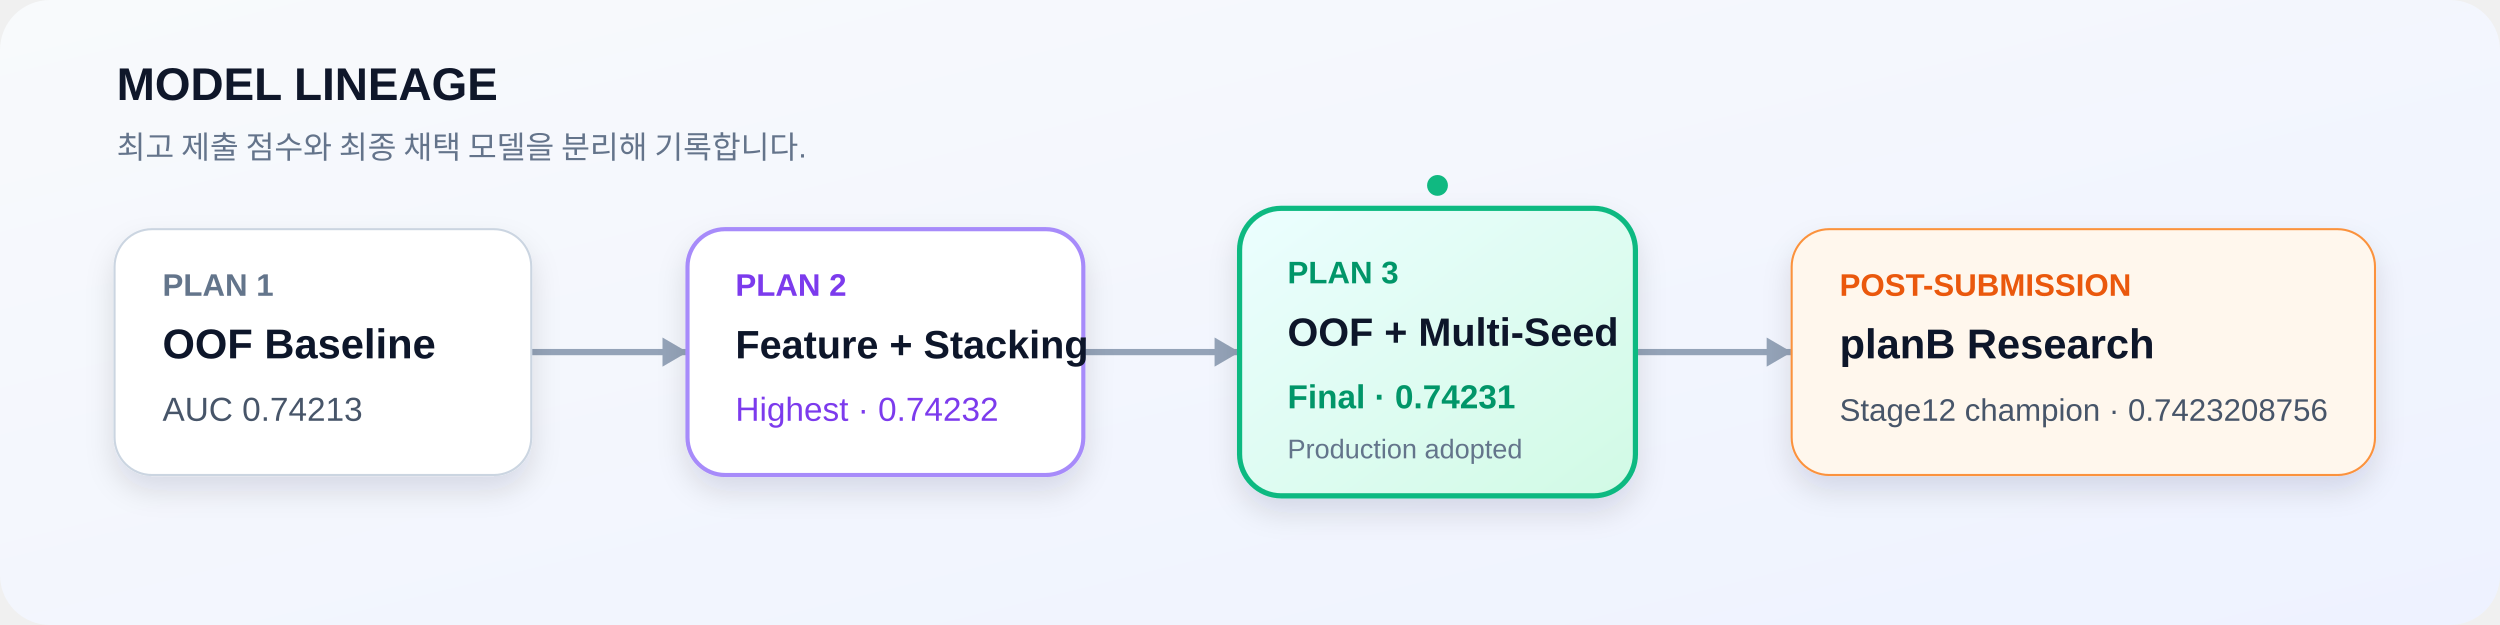
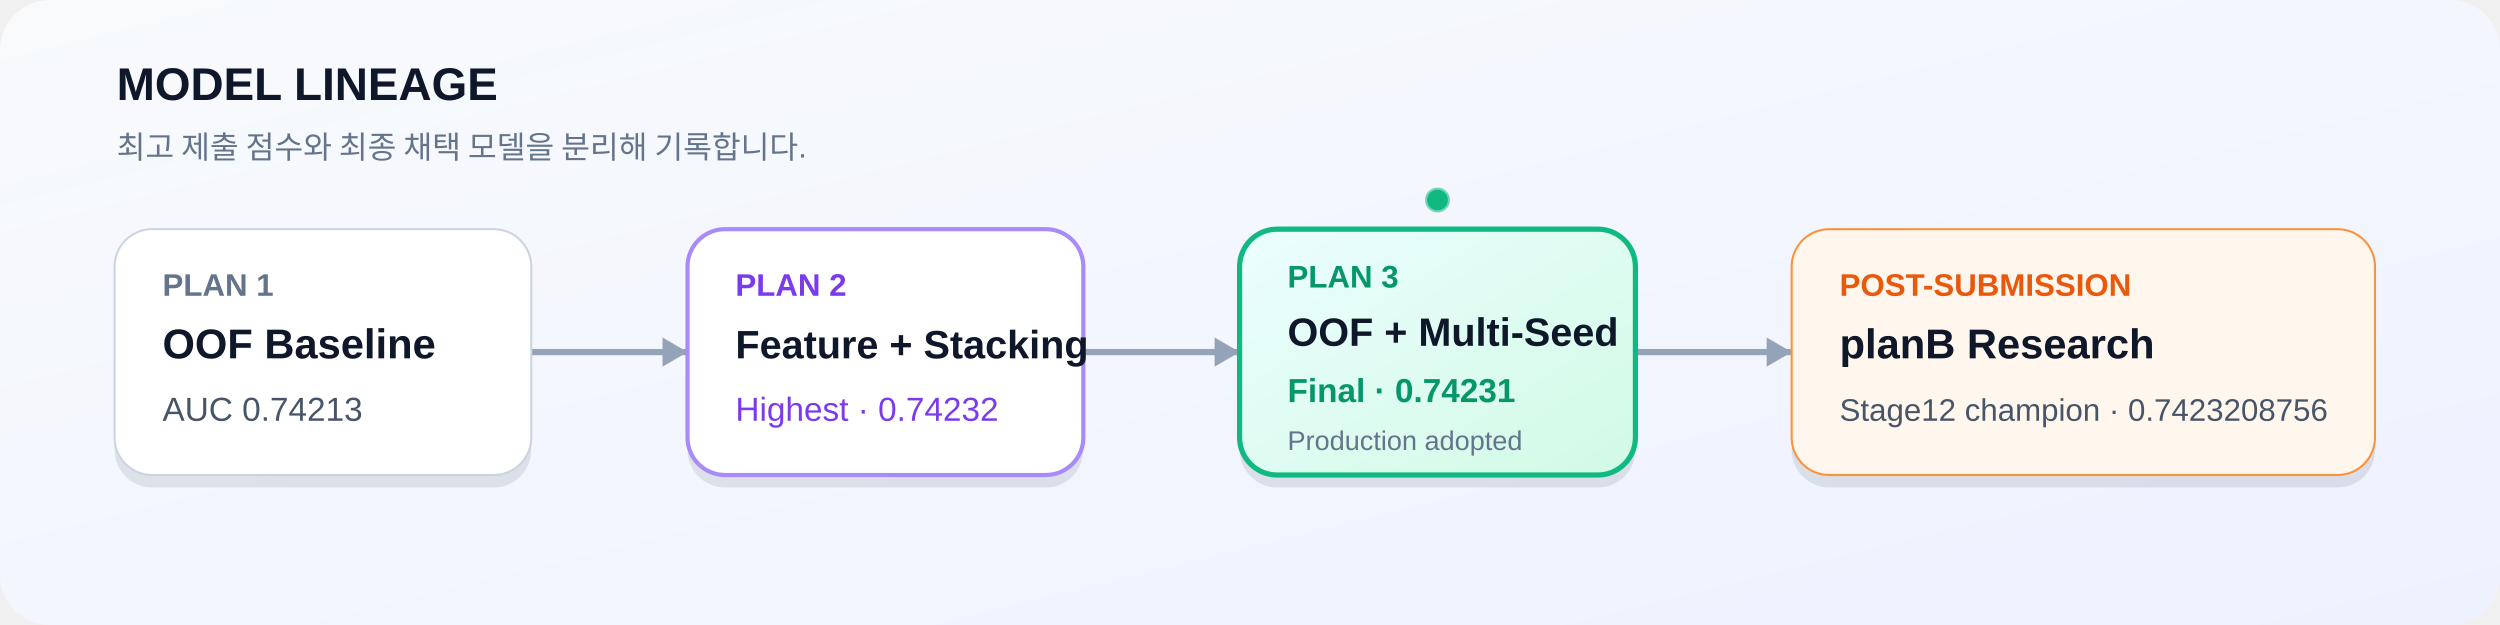
- <svg xmlns="http://www.w3.org/2000/svg" width="1200" height="300" viewBox="0 0 1200 300" role="img" aria-labelledby="title desc">
+ <svg xmlns="http://www.w3.org/2000/svg" width="1200" height="300" viewBox="0 0 1200 300" preserveAspectRatio="xMidYMid meet" role="img" aria-labelledby="title desc">
  <defs>
    <linearGradient id="bg" x1="0" y1="0" x2="1" y2="1">
-       <stop stop-color="#f8fafc" />
+       <stop offset="0" stop-color="#f8fafc" />
      <stop offset="1" stop-color="#eef2ff" />
    </linearGradient>
    <linearGradient id="final" x1="0" y1="0" x2="1" y2="1">
-       <stop stop-color="#ecfeff" />
+       <stop offset="0" stop-color="#ecfeff" />
      <stop offset="1" stop-color="#d1fae5" />
    </linearGradient>
-     <filter id="shadow" x="-20%" y="-30%" width="140%" height="170%">
-       <feDropShadow dx="0" dy="7" stdDeviation="7" flood-color="#0f172a" flood-opacity="0.12" />
-     </filter>
  </defs>
  <rect width="1200" height="300" rx="24" fill="url(#bg)" />
  <text x="56" y="48" font-family="Arial, sans-serif" font-size="22" font-weight="800" fill="#0f172a">MODEL LINEAGE</text>
  <text x="56" y="76" font-family="Arial, sans-serif" font-size="15" fill="#64748b">최고 제출 점수와 최종 채택 모델을 분리해 기록합니다.</text>
-   <g stroke="#94a3b8" stroke-width="3" fill="none">
+   <g stroke="#94a3b8" stroke-width="3" fill="none" vector-effect="non-scaling-stroke">
    <path d="M255 169 H330" />
    <path d="M520 169 H595" />
    <path d="M785 169 H860" />
  </g>
  <g fill="#94a3b8">
    <path d="M330 169 l-12 -7 v14z" />
    <path d="M595 169 l-12 -7 v14z" />
    <path d="M860 169 l-12 -7 v14z" />
  </g>
-   <g filter="url(#shadow)" font-family="Arial, sans-serif">
-     <rect x="55" y="110" width="200" height="118" rx="18" fill="#ffffff" stroke="#cbd5e1" />
+   <g font-family="Arial, sans-serif">
+     <g fill="#0f172a" opacity="0.10">
+       <rect x="55" y="116" width="200" height="118" rx="18" />
+       <rect x="330" y="116" width="190" height="118" rx="18" />
+       <rect x="595" y="116" width="190" height="118" rx="18" />
+       <rect x="860" y="116" width="280" height="118" rx="18" />
+     </g>
+     <rect x="55" y="110" width="200" height="118" rx="18" fill="#ffffff" stroke="#cbd5e1" vector-effect="non-scaling-stroke" />
    <text x="78" y="142" font-size="15" font-weight="700" fill="#64748b">PLAN 1</text>
    <text x="78" y="172" font-size="20" font-weight="800" fill="#0f172a">OOF Baseline</text>
    <text x="78" y="202" font-size="16" fill="#475569">AUC 0.74213</text>
-     <rect x="330" y="110" width="190" height="118" rx="18" fill="#ffffff" stroke="#a78bfa" stroke-width="2" />
+     <rect x="330" y="110" width="190" height="118" rx="18" fill="#ffffff" stroke="#a78bfa" stroke-width="2" vector-effect="non-scaling-stroke" />
    <text x="353" y="142" font-size="15" font-weight="700" fill="#7c3aed">PLAN 2</text>
    <text x="353" y="172" font-size="19" font-weight="800" fill="#0f172a">Feature + Stacking</text>
    <text x="353" y="202" font-size="16" fill="#7c3aed">Highest · 0.74232</text>
-     <rect x="595" y="100" width="190" height="138" rx="20" fill="url(#final)" stroke="#10b981" stroke-width="2.5" />
-     <text x="618" y="136" font-size="15" font-weight="700" fill="#059669">PLAN 3</text>
+     <rect x="595" y="110" width="190" height="118" rx="18" fill="url(#final)" stroke="#10b981" stroke-width="2.5" vector-effect="non-scaling-stroke" />
+     <text x="618" y="138" font-size="15" font-weight="700" fill="#059669">PLAN 3</text>
    <text x="618" y="166" font-size="19" font-weight="800" fill="#0f172a">OOF + Multi-Seed</text>
-     <text x="618" y="196" font-size="16" font-weight="700" fill="#059669">Final · 0.74231</text>
-     <text x="618" y="220" font-size="13" fill="#64748b">Production adopted</text>
-     <rect x="860" y="110" width="280" height="118" rx="18" fill="#fff7ed" stroke="#fb923c" />
+     <text x="618" y="193" font-size="16" font-weight="700" fill="#059669">Final · 0.74231</text>
+     <text x="618" y="216" font-size="13" fill="#64748b">Production adopted</text>
+     <rect x="860" y="110" width="280" height="118" rx="18" fill="#fff7ed" stroke="#fb923c" vector-effect="non-scaling-stroke" />
    <text x="883" y="142" font-size="15" font-weight="700" fill="#ea580c">POST-SUBMISSION</text>
    <text x="883" y="172" font-size="20" font-weight="800" fill="#0f172a">planB Research</text>
    <text x="883" y="202" font-size="15" fill="#475569">Stage12 champion · 0.7423208756</text>
  </g>
-   <circle cx="690" cy="89" r="5" fill="#10b981">
-     <animate attributeName="r" values="4;8;4" dur="2.4s" repeatCount="indefinite" />
+   <circle cx="690" cy="96" r="5" fill="#10b981" />
+   <circle cx="690" cy="96" r="5" fill="none" stroke="#10b981" stroke-width="2" opacity="0.55" vector-effect="non-scaling-stroke">
+     <animate attributeName="r" values="5;11;5" dur="2.4s" repeatCount="indefinite" />
+     <animate attributeName="opacity" values="0.55;0;0.55" dur="2.4s" repeatCount="indefinite" />
  </circle>
</svg>
